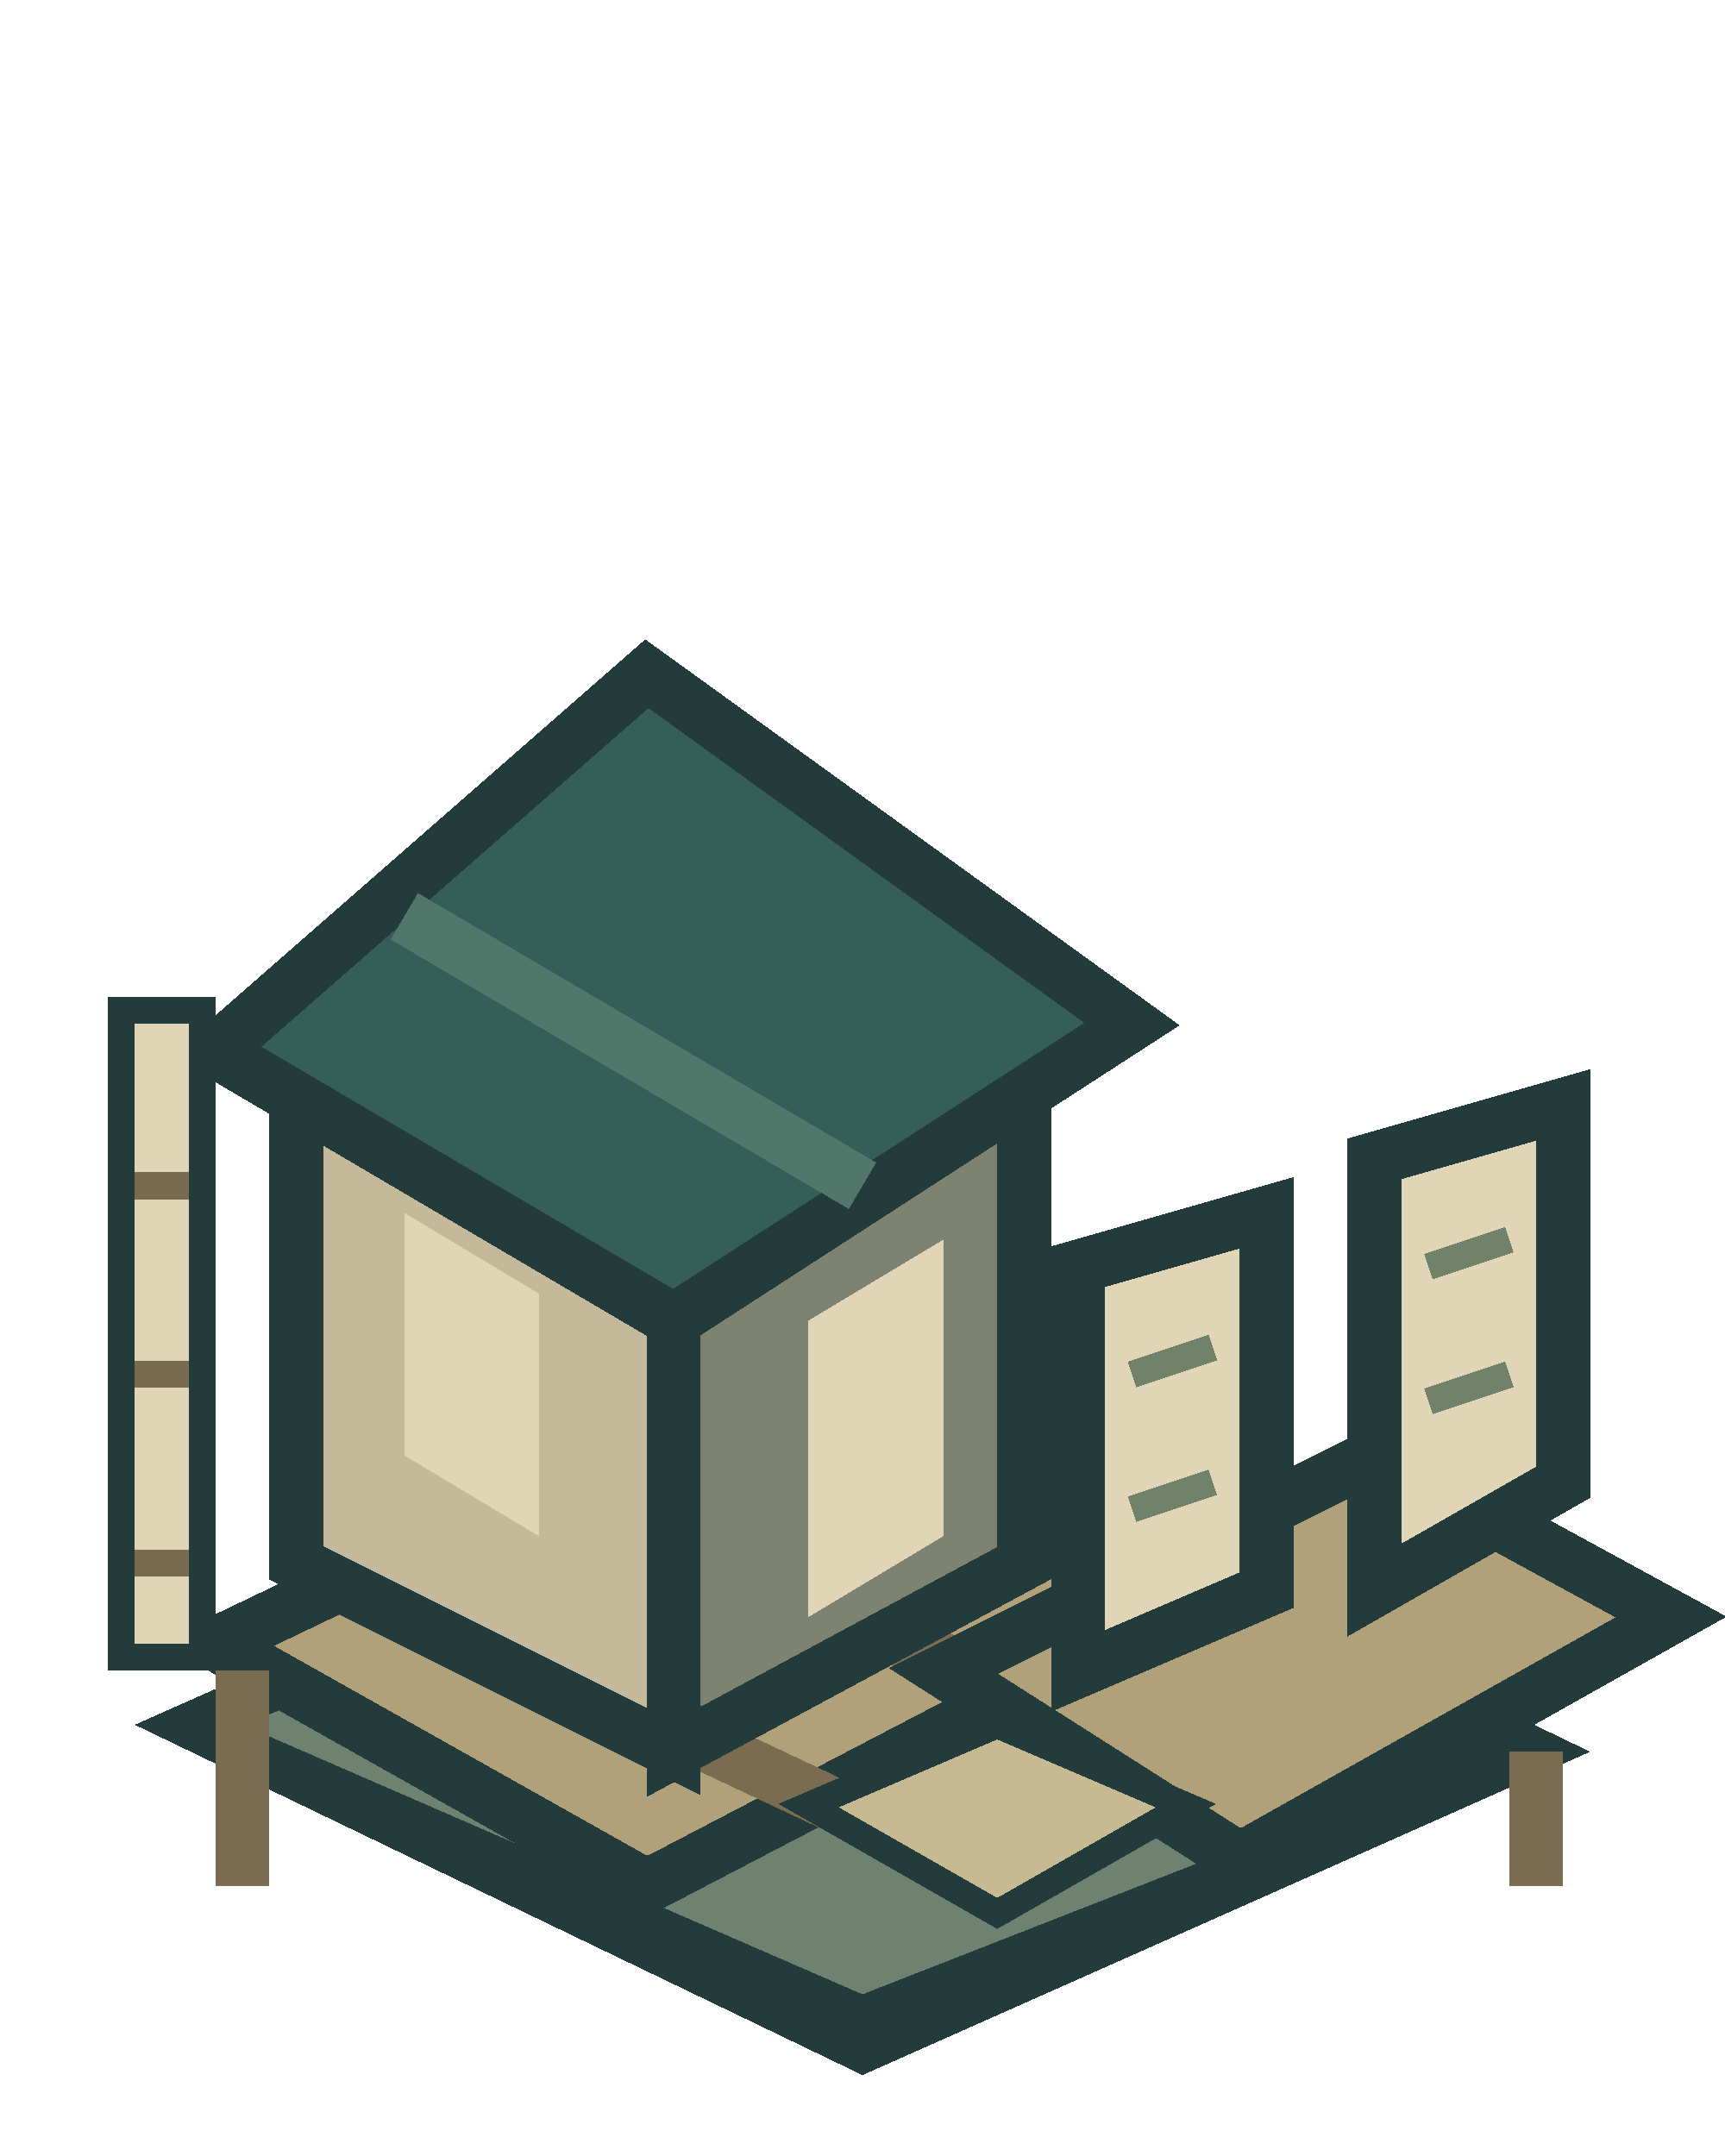
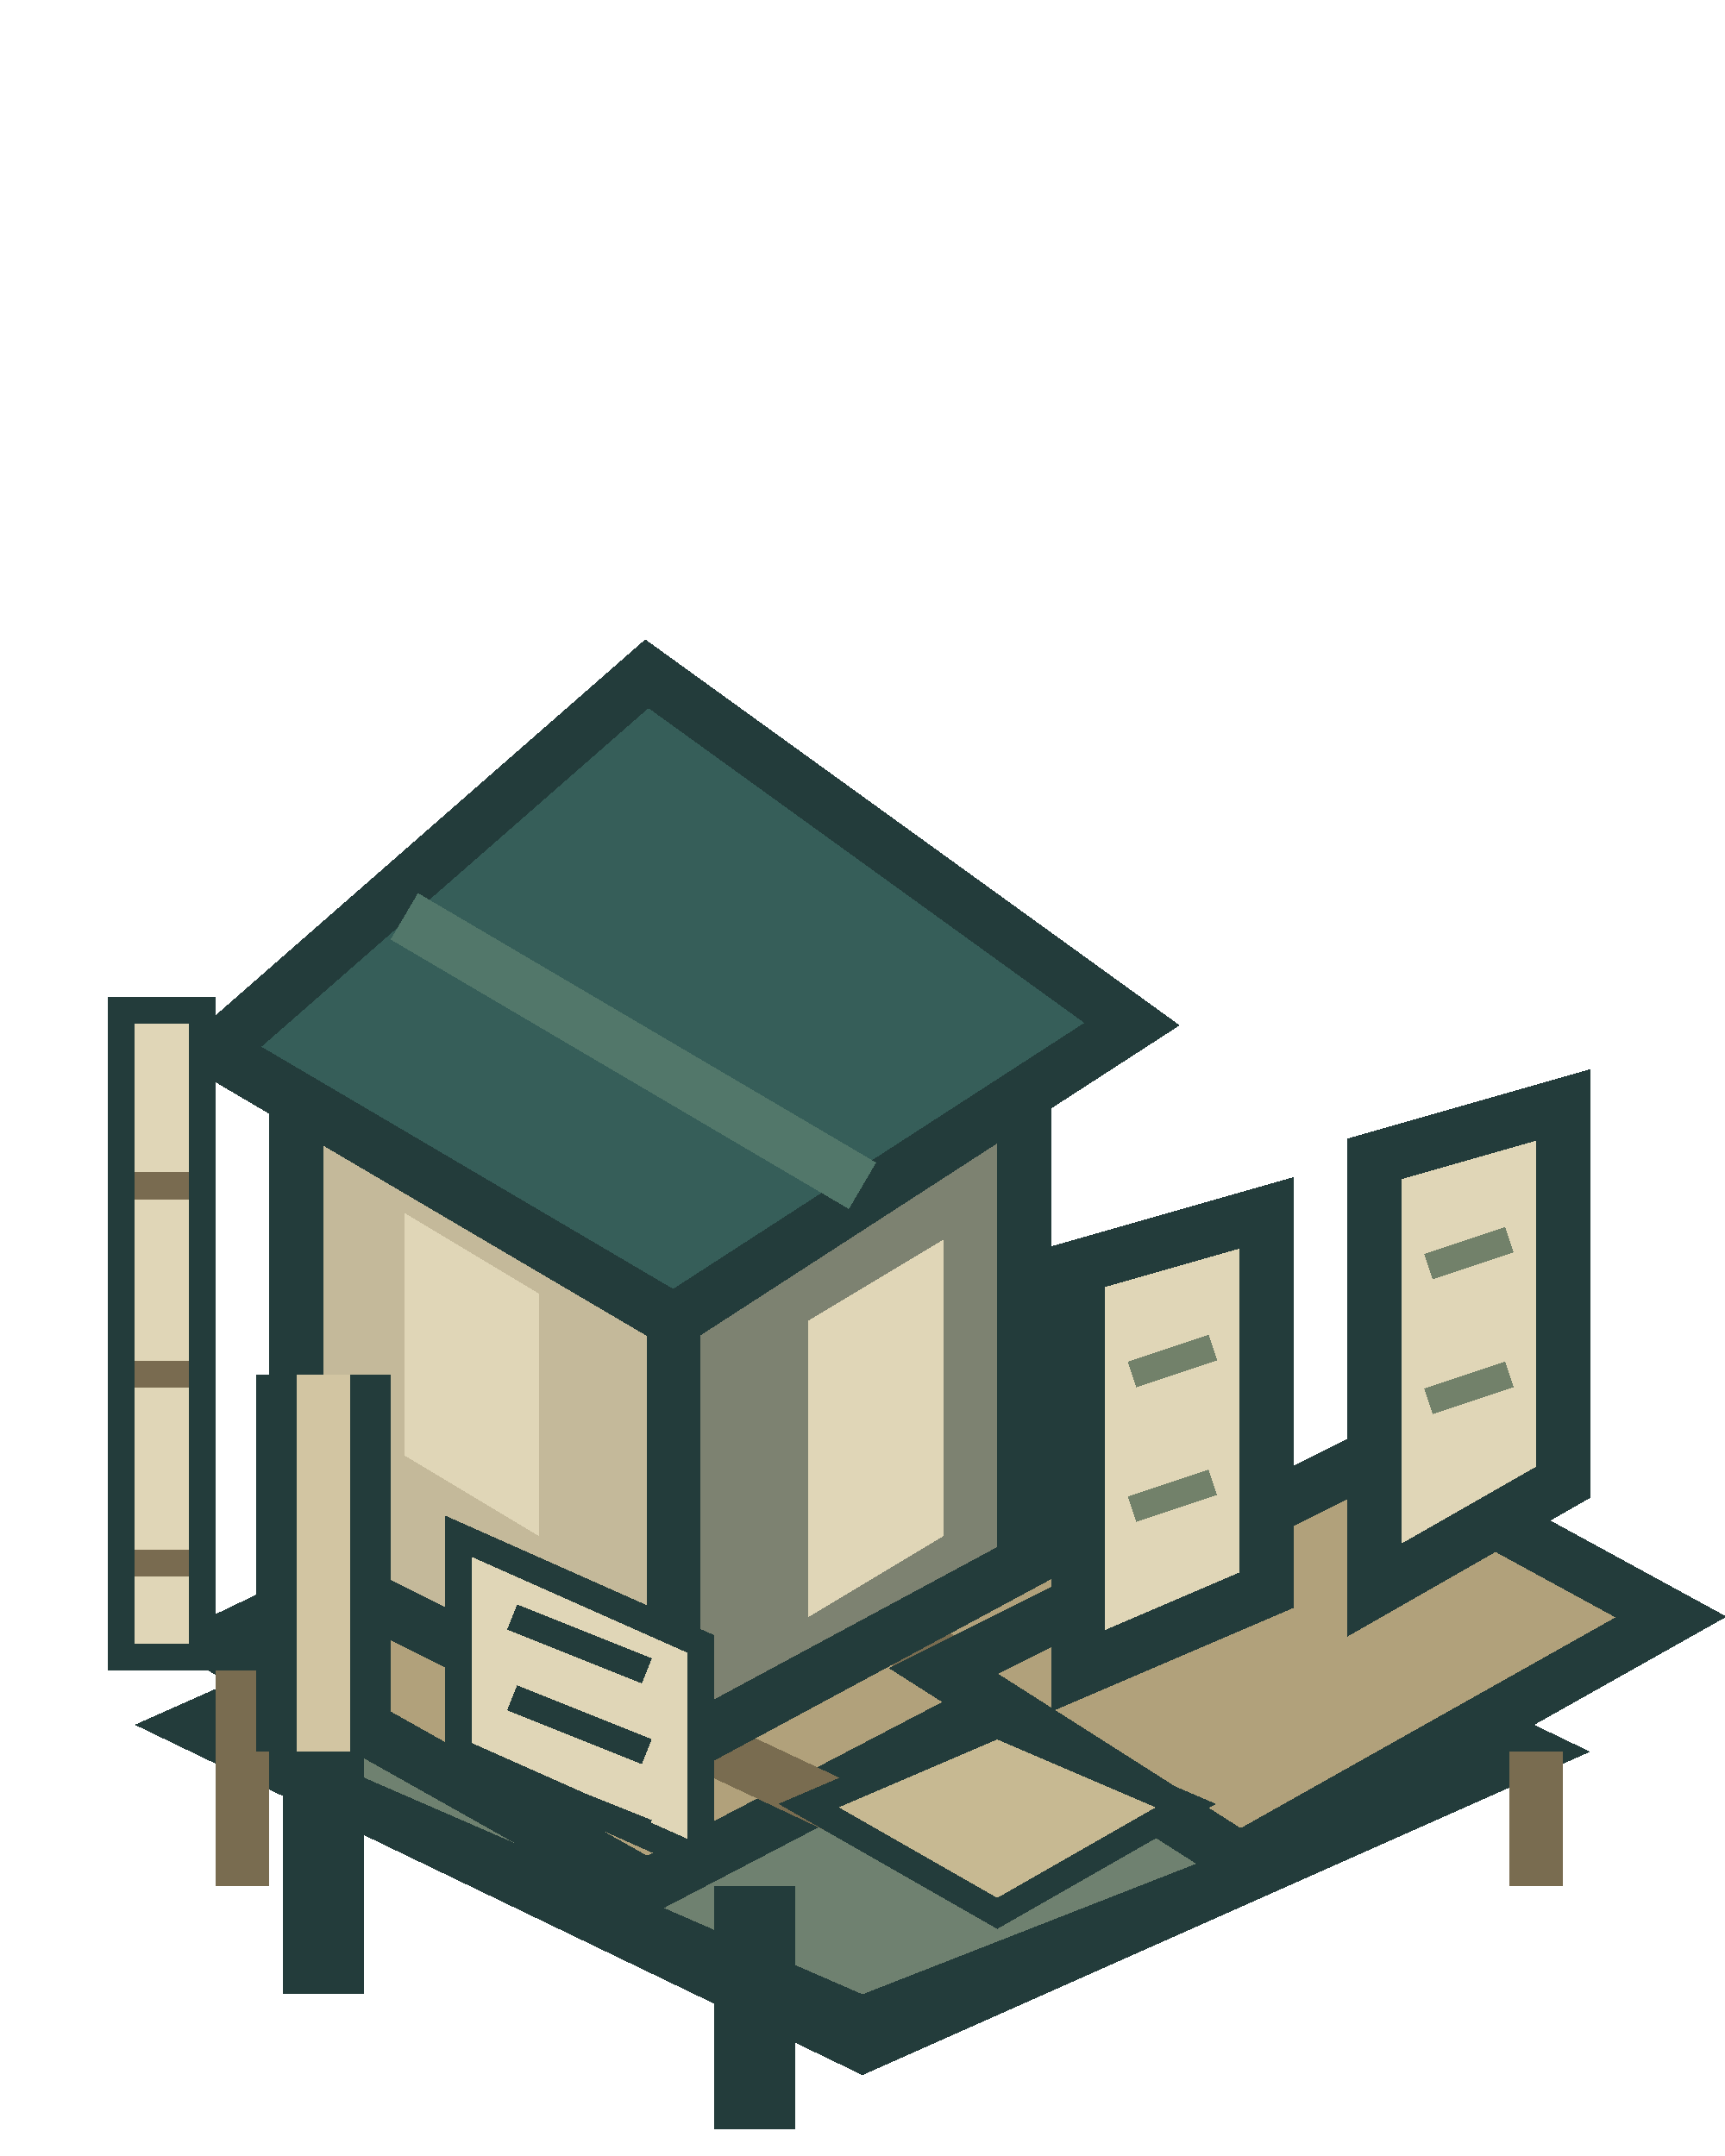
- <svg xmlns="http://www.w3.org/2000/svg" width="64" height="80" viewBox="0 0 64 80" shape-rendering="crispEdges" data-branch="branch" data-review="recovered">
+ <svg xmlns="http://www.w3.org/2000/svg" width="64" height="80" viewBox="0 0 64 80" shape-rendering="crispEdges" data-branch="branch" data-review="recovered" data-access="public">
  <path d="M32 52L59 65 32 77 5 64Z" fill="#233C3B" />
  <path d="M32 55L55 65 32 74 9 64Z" fill="#6F8170" />
  <path d="M8 61l23-11 16 8-23 12Z" fill="#B1A17B" stroke="#233C3B" stroke-width="2" />
  <path d="M14 59l17 8M21 55l17 8M9 62v8M31 52v8" stroke="#796C50" stroke-width="2" />
  <g id="branch-house">
    <path d="M11 39l14 7v19l-14-7Z" fill="#C4B99A" stroke="#233C3B" stroke-width="2" />
    <path d="M25 46l13-7v19l-13 7Z" fill="#7D8271" stroke="#233C3B" stroke-width="2" />
    <path d="M8 39l16-14 18 13-17 11Z" fill="#365E59" stroke="#233C3B" stroke-width="2" />
    <path d="M15 34l17 10" stroke="#52776A" stroke-width="2" />
    <g id="branch-open">
      <path d="M15 45l5 3v9l-5-3ZM30 49l5-3v11l-5 3Z" fill="#E0D6B7" />
    </g>
    <path d="M6 37v25" stroke="#233C3B" stroke-width="4" />
    <path d="M6 38v23" stroke="#E0D6B7" stroke-width="2" />
    <path d="M5 44h2M5 51h2M5 58h2" stroke="#796B50" />
  </g>
  <g id="check-table">
    <path d="M35 62l16-8 11 6-16 9Z" fill="#B1A17B" stroke="#233C3B" stroke-width="2" />
    <path d="M38 65v5M57 65v5" stroke="#796C50" stroke-width="2" />
    <g id="paired-ledgers">
      <path d="M40 47l7-2v14l-7 3ZM51 43l7-2v14l-7 4Z" fill="#E0D6B7" stroke="#233C3B" stroke-width="2" />
      <path d="M42 51l3-1M42 56l3-1M53 47l3-1M53 52l3-1" stroke="#72816A" />
    </g>
  </g>
+   <g id="branch-access" data-access="public" data-access-current="public">
+     <path d="M12 64v10M28 70v9" stroke="#233C3B" stroke-width="3" />
+     <g id="access-raised">
+       <path d="M12 65V51" stroke="#233C3B" stroke-width="5" />
+       <path d="M12 65V51" stroke="#D2C5A2" stroke-width="2" />
+     </g>
+     <g id="public-notice">
+       <path d="M17 57l9 4v8l-9-4Z" fill="#E0D6B7" stroke="#233C3B" stroke-width="1" />
+       <path d="M19 60l5 2M19 63l5 2M19 66l5 2" stroke="#233C3B" />
+     </g>
+   </g>
  <path id="retained-failed-folio" d="M30 67l7-3 7 3-7 4Z" fill="#C7B992" stroke="#233C3B" stroke-width="1" />
</svg>
